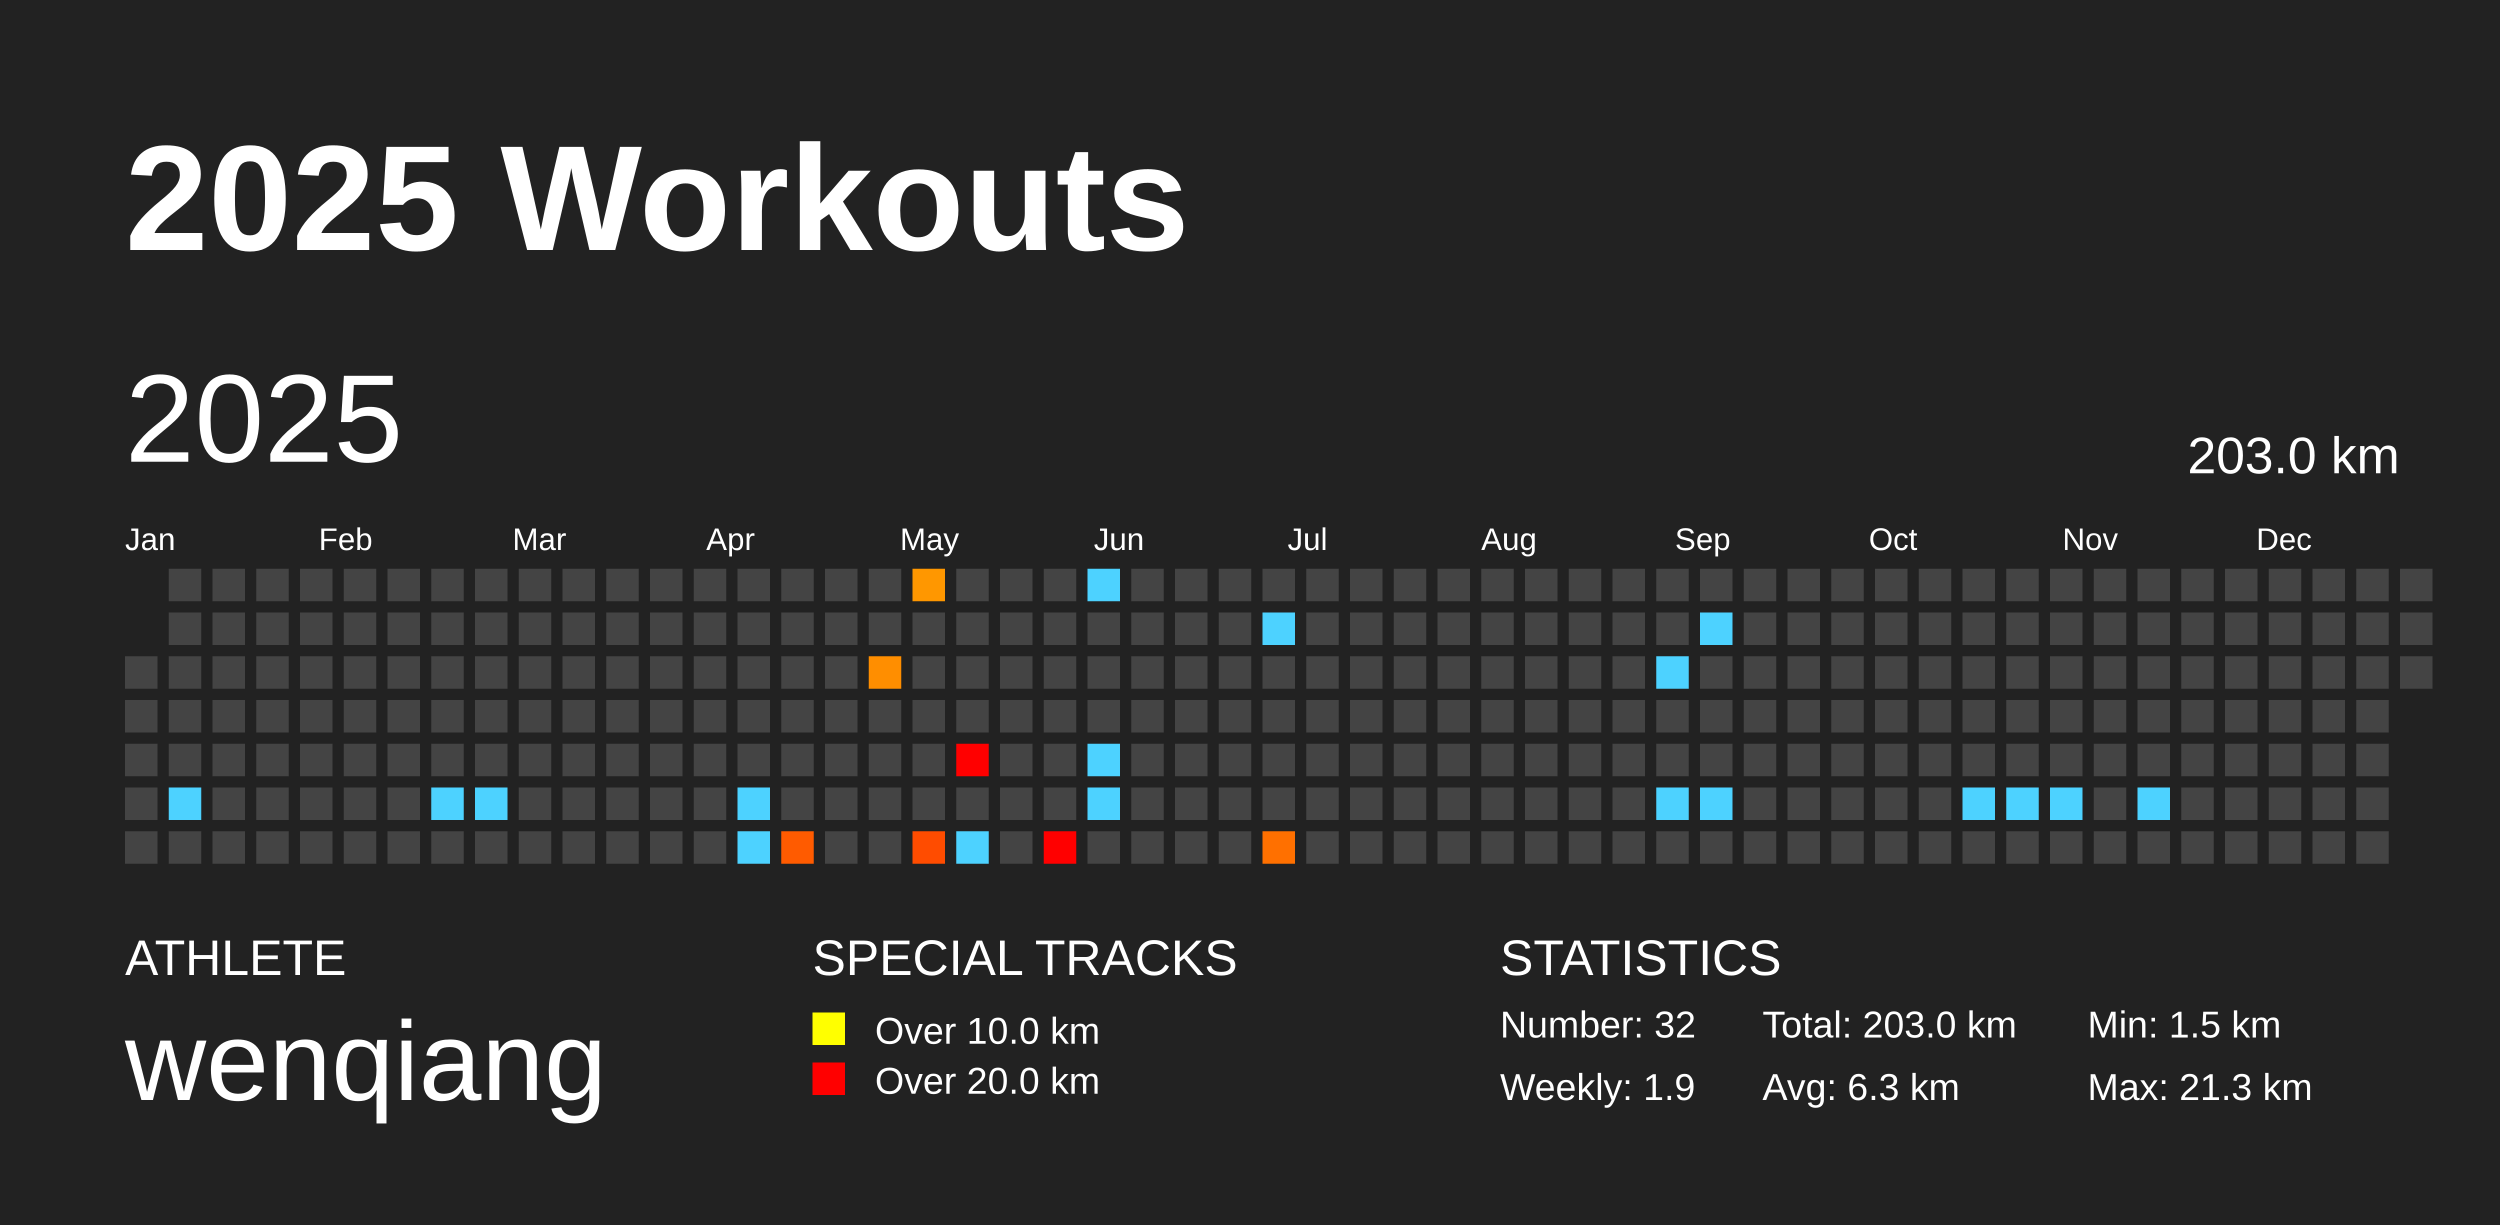
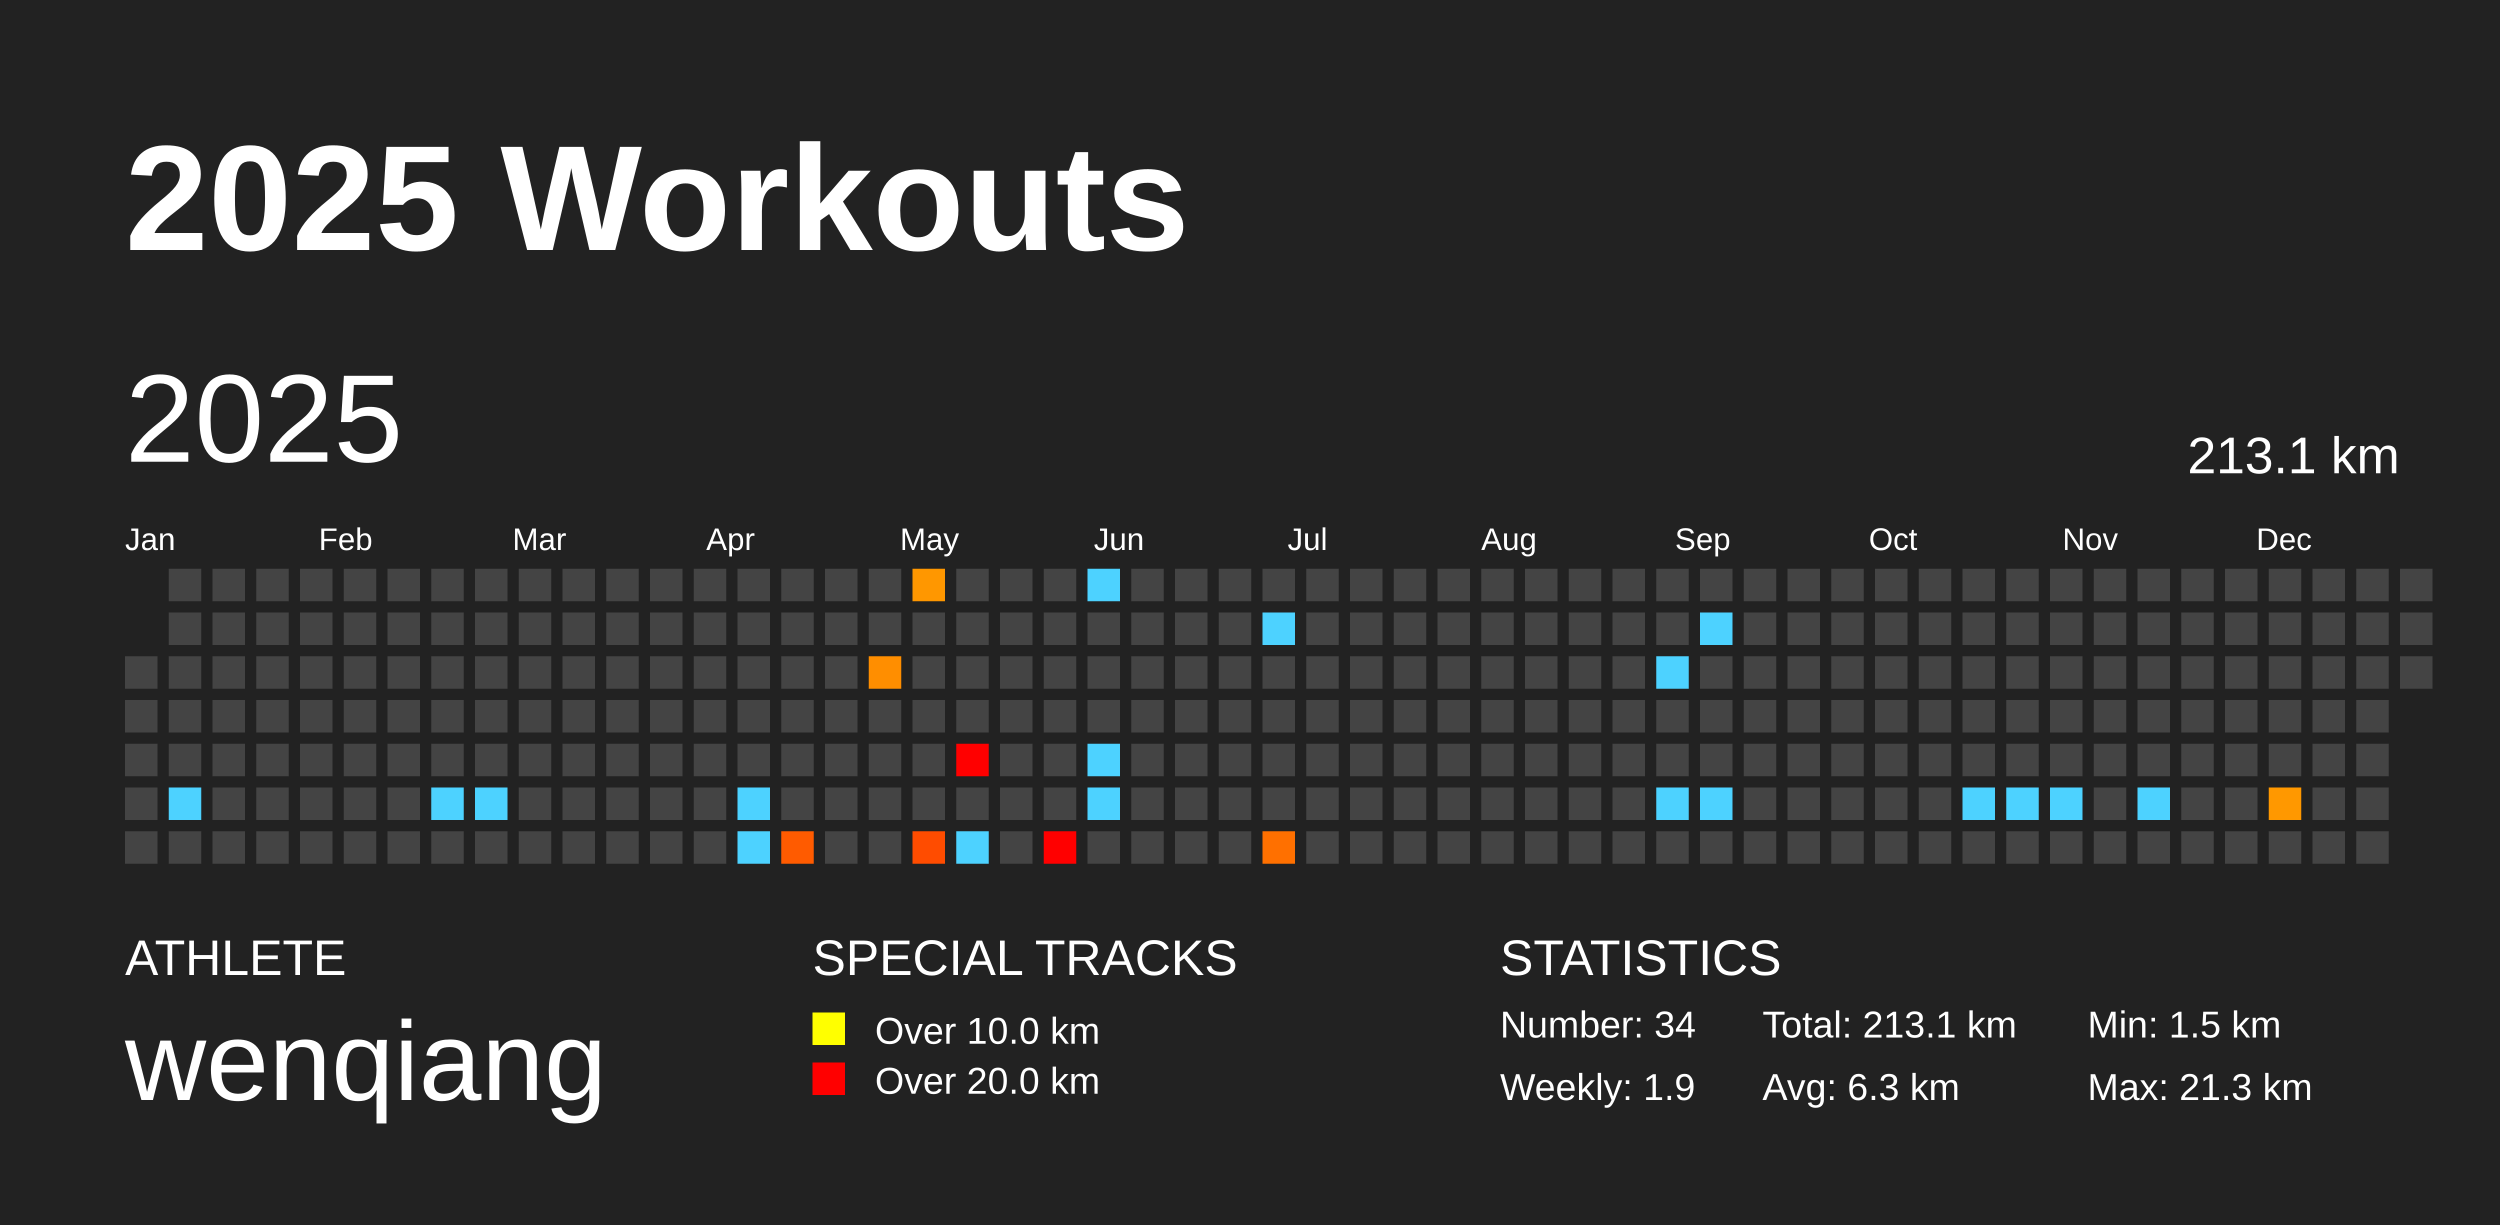
<svg xmlns="http://www.w3.org/2000/svg" baseProfile="full" height="98mm" version="1.1" viewBox="0,0,200,98" width="200mm">
  <defs />
  <rect fill="#222222" height="98" width="200" x="0" y="0" />
  <text fill="#FFFFFF" style="font-size:12px; font-family:Arial; font-weight:bold;" x="10" y="20">2025 Workouts</text>
  <text fill="#FFFFFF" style="font-size:4px; font-family:Arial" x="10" y="78">ATHLETE</text>
  <text fill="#FFFFFF" style="font-size:9px; font-family:Arial" x="10" y="88">wenqiang</text>
  <text fill="#FFFFFF" style="font-size:4px; font-family:Arial" x="65" y="78">SPECIAL TRACKS</text>
  <rect fill="yellow" height="2.6" width="2.6" x="65" y="81" />
  <text fill="#FFFFFF" style="font-size:3px; font-family:Arial" x="70" y="83.5">Over 10.0 km</text>
  <rect fill="red" height="2.6" width="2.6" x="65" y="85" />
  <text fill="#FFFFFF" style="font-size:3px; font-family:Arial" x="70" y="87.5">Over 20.0 km</text>
  <text fill="#FFFFFF" style="font-size:4px; font-family:Arial" x="120" y="78">STATISTICS</text>
-   <text fill="#FFFFFF" style="font-size:3px; font-family:Arial" x="120" y="83">Number: 32</text>
+   <text fill="#FFFFFF" style="font-size:3px; font-family:Arial" x="120" y="83">Number: 34</text>
  <text fill="#FFFFFF" style="font-size:3px; font-family:Arial" x="120" y="88">Weekly: 1.9</text>
-   <text fill="#FFFFFF" style="font-size:3px; font-family:Arial" x="141" y="83">Total: 203.0 km</text>
+   <text fill="#FFFFFF" style="font-size:3px; font-family:Arial" x="141" y="83">Total: 213.1 km</text>
  <text fill="#FFFFFF" style="font-size:3px; font-family:Arial" x="141" y="88">Avg: 6.3 km</text>
  <text fill="#FFFFFF" style="font-size:3px; font-family:Arial" x="167" y="83">Min: 1.5 km</text>
  <text fill="#FFFFFF" style="font-size:3px; font-family:Arial" x="167" y="88">Max: 21.3 km</text>
  <text dominant-baseline="hanging" fill="#FFFFFF" style="font-size:10.0px; font-family:Arial;" x="10" y="30">2025</text>
-   <text dominant-baseline="hanging" fill="#FFFFFF" style="font-size:4.125px; font-family:Arial;" x="175" y="35">203.0 km</text>
+   <text dominant-baseline="hanging" fill="#FFFFFF" style="font-size:4.125px; font-family:Arial;" x="175" y="35">213.1 km</text>
  <text fill="#FFFFFF" style="font-size:2.5px; font-family:Arial" x="10.0" y="44">Jan</text>
  <text fill="#FFFFFF" style="font-size:2.5px; font-family:Arial" x="25.5" y="44">Feb</text>
  <text fill="#FFFFFF" style="font-size:2.5px; font-family:Arial" x="41.0" y="44">Mar</text>
  <text fill="#FFFFFF" style="font-size:2.5px; font-family:Arial" x="56.5" y="44">Apr</text>
  <text fill="#FFFFFF" style="font-size:2.5px; font-family:Arial" x="72.0" y="44">May</text>
  <text fill="#FFFFFF" style="font-size:2.5px; font-family:Arial" x="87.5" y="44">Jun</text>
  <text fill="#FFFFFF" style="font-size:2.5px; font-family:Arial" x="103.0" y="44">Jul</text>
  <text fill="#FFFFFF" style="font-size:2.5px; font-family:Arial" x="118.5" y="44">Aug</text>
  <text fill="#FFFFFF" style="font-size:2.5px; font-family:Arial" x="134.0" y="44">Sep</text>
  <text fill="#FFFFFF" style="font-size:2.5px; font-family:Arial" x="149.5" y="44">Oct</text>
  <text fill="#FFFFFF" style="font-size:2.5px; font-family:Arial" x="165.0" y="44">Nov</text>
  <text fill="#FFFFFF" style="font-size:2.5px; font-family:Arial" x="180.5" y="44">Dec</text>
  <rect fill="#444444" height="2.6" width="2.6" x="10.0" y="52.5" />
  <rect fill="#444444" height="2.6" width="2.6" x="10.0" y="56.0" />
  <rect fill="#444444" height="2.6" width="2.6" x="10.0" y="59.5" />
  <rect fill="#444444" height="2.6" width="2.6" x="10.0" y="63.0" />
  <rect fill="#444444" height="2.6" width="2.6" x="10.0" y="66.5" />
  <rect fill="#444444" height="2.6" width="2.6" x="13.5" y="45.5" />
  <rect fill="#444444" height="2.6" width="2.6" x="13.5" y="49.0" />
  <rect fill="#444444" height="2.6" width="2.6" x="13.5" y="52.5" />
  <rect fill="#444444" height="2.6" width="2.6" x="13.5" y="56.0" />
  <rect fill="#444444" height="2.6" width="2.6" x="13.5" y="59.5" />
  <rect fill="#4dd2ff" height="2.6" width="2.6" x="13.5" y="63.0" />
  <rect fill="#444444" height="2.6" width="2.6" x="13.5" y="66.5" />
  <rect fill="#444444" height="2.6" width="2.6" x="17.0" y="45.5" />
  <rect fill="#444444" height="2.6" width="2.6" x="17.0" y="49.0" />
  <rect fill="#444444" height="2.6" width="2.6" x="17.0" y="52.5" />
  <rect fill="#444444" height="2.6" width="2.6" x="17.0" y="56.0" />
  <rect fill="#444444" height="2.6" width="2.6" x="17.0" y="59.5" />
  <rect fill="#444444" height="2.6" width="2.6" x="17.0" y="63.0" />
  <rect fill="#444444" height="2.6" width="2.6" x="17.0" y="66.5" />
  <rect fill="#444444" height="2.6" width="2.6" x="20.5" y="45.5" />
  <rect fill="#444444" height="2.6" width="2.6" x="20.5" y="49.0" />
  <rect fill="#444444" height="2.6" width="2.6" x="20.5" y="52.5" />
  <rect fill="#444444" height="2.6" width="2.6" x="20.5" y="56.0" />
  <rect fill="#444444" height="2.6" width="2.6" x="20.5" y="59.5" />
  <rect fill="#444444" height="2.6" width="2.6" x="20.5" y="63.0" />
  <rect fill="#444444" height="2.6" width="2.6" x="20.5" y="66.5" />
  <rect fill="#444444" height="2.6" width="2.6" x="24.0" y="45.5" />
  <rect fill="#444444" height="2.6" width="2.6" x="24.0" y="49.0" />
  <rect fill="#444444" height="2.6" width="2.6" x="24.0" y="52.5" />
  <rect fill="#444444" height="2.6" width="2.6" x="24.0" y="56.0" />
  <rect fill="#444444" height="2.6" width="2.6" x="24.0" y="59.5" />
  <rect fill="#444444" height="2.6" width="2.6" x="24.0" y="63.0" />
  <rect fill="#444444" height="2.6" width="2.6" x="24.0" y="66.5" />
  <rect fill="#444444" height="2.6" width="2.6" x="27.5" y="45.5" />
  <rect fill="#444444" height="2.6" width="2.6" x="27.5" y="49.0" />
  <rect fill="#444444" height="2.6" width="2.6" x="27.5" y="52.5" />
  <rect fill="#444444" height="2.6" width="2.6" x="27.5" y="56.0" />
  <rect fill="#444444" height="2.6" width="2.6" x="27.5" y="59.5" />
  <rect fill="#444444" height="2.6" width="2.6" x="27.5" y="63.0" />
  <rect fill="#444444" height="2.6" width="2.6" x="27.5" y="66.5" />
  <rect fill="#444444" height="2.6" width="2.6" x="31.0" y="45.5" />
  <rect fill="#444444" height="2.6" width="2.6" x="31.0" y="49.0" />
  <rect fill="#444444" height="2.6" width="2.6" x="31.0" y="52.5" />
  <rect fill="#444444" height="2.6" width="2.6" x="31.0" y="56.0" />
  <rect fill="#444444" height="2.6" width="2.6" x="31.0" y="59.5" />
  <rect fill="#444444" height="2.6" width="2.6" x="31.0" y="63.0" />
  <rect fill="#444444" height="2.6" width="2.6" x="31.0" y="66.5" />
  <rect fill="#444444" height="2.6" width="2.6" x="34.5" y="45.5" />
  <rect fill="#444444" height="2.6" width="2.6" x="34.5" y="49.0" />
  <rect fill="#444444" height="2.6" width="2.6" x="34.5" y="52.5" />
  <rect fill="#444444" height="2.6" width="2.6" x="34.5" y="56.0" />
  <rect fill="#444444" height="2.6" width="2.6" x="34.5" y="59.5" />
  <rect fill="#4dd2ff" height="2.6" width="2.6" x="34.5" y="63.0" />
  <rect fill="#444444" height="2.6" width="2.6" x="34.5" y="66.5" />
  <rect fill="#444444" height="2.6" width="2.6" x="38.0" y="45.5" />
  <rect fill="#444444" height="2.6" width="2.6" x="38.0" y="49.0" />
  <rect fill="#444444" height="2.6" width="2.6" x="38.0" y="52.5" />
  <rect fill="#444444" height="2.6" width="2.6" x="38.0" y="56.0" />
  <rect fill="#444444" height="2.6" width="2.6" x="38.0" y="59.5" />
  <rect fill="#4dd2ff" height="2.6" width="2.6" x="38.0" y="63.0" />
  <rect fill="#444444" height="2.6" width="2.6" x="38.0" y="66.5" />
  <rect fill="#444444" height="2.6" width="2.6" x="41.5" y="45.5" />
  <rect fill="#444444" height="2.6" width="2.6" x="41.5" y="49.0" />
  <rect fill="#444444" height="2.6" width="2.6" x="41.5" y="52.5" />
  <rect fill="#444444" height="2.6" width="2.6" x="41.5" y="56.0" />
  <rect fill="#444444" height="2.6" width="2.6" x="41.5" y="59.5" />
  <rect fill="#444444" height="2.6" width="2.6" x="41.5" y="63.0" />
  <rect fill="#444444" height="2.6" width="2.6" x="41.5" y="66.5" />
  <rect fill="#444444" height="2.6" width="2.6" x="45.0" y="45.5" />
  <rect fill="#444444" height="2.6" width="2.6" x="45.0" y="49.0" />
  <rect fill="#444444" height="2.6" width="2.6" x="45.0" y="52.5" />
  <rect fill="#444444" height="2.6" width="2.6" x="45.0" y="56.0" />
  <rect fill="#444444" height="2.6" width="2.6" x="45.0" y="59.5" />
  <rect fill="#444444" height="2.6" width="2.6" x="45.0" y="63.0" />
  <rect fill="#444444" height="2.6" width="2.6" x="45.0" y="66.5" />
  <rect fill="#444444" height="2.6" width="2.6" x="48.5" y="45.5" />
  <rect fill="#444444" height="2.6" width="2.6" x="48.5" y="49.0" />
  <rect fill="#444444" height="2.6" width="2.6" x="48.5" y="52.5" />
  <rect fill="#444444" height="2.6" width="2.6" x="48.5" y="56.0" />
  <rect fill="#444444" height="2.6" width="2.6" x="48.5" y="59.5" />
  <rect fill="#444444" height="2.6" width="2.6" x="48.5" y="63.0" />
  <rect fill="#444444" height="2.6" width="2.6" x="48.5" y="66.5" />
  <rect fill="#444444" height="2.6" width="2.6" x="52.0" y="45.5" />
  <rect fill="#444444" height="2.6" width="2.6" x="52.0" y="49.0" />
  <rect fill="#444444" height="2.6" width="2.6" x="52.0" y="52.5" />
  <rect fill="#444444" height="2.6" width="2.6" x="52.0" y="56.0" />
  <rect fill="#444444" height="2.6" width="2.6" x="52.0" y="59.5" />
  <rect fill="#444444" height="2.6" width="2.6" x="52.0" y="63.0" />
  <rect fill="#444444" height="2.6" width="2.6" x="52.0" y="66.5" />
  <rect fill="#444444" height="2.6" width="2.6" x="55.5" y="45.5" />
  <rect fill="#444444" height="2.6" width="2.6" x="55.5" y="49.0" />
  <rect fill="#444444" height="2.6" width="2.6" x="55.5" y="52.5" />
  <rect fill="#444444" height="2.6" width="2.6" x="55.5" y="56.0" />
  <rect fill="#444444" height="2.6" width="2.6" x="55.5" y="59.5" />
  <rect fill="#444444" height="2.6" width="2.6" x="55.5" y="63.0" />
  <rect fill="#444444" height="2.6" width="2.6" x="55.5" y="66.5" />
  <rect fill="#444444" height="2.6" width="2.6" x="59.0" y="45.5" />
  <rect fill="#444444" height="2.6" width="2.6" x="59.0" y="49.0" />
  <rect fill="#444444" height="2.6" width="2.6" x="59.0" y="52.5" />
  <rect fill="#444444" height="2.6" width="2.6" x="59.0" y="56.0" />
  <rect fill="#444444" height="2.6" width="2.6" x="59.0" y="59.5" />
  <rect fill="#4dd2ff" height="2.6" width="2.6" x="59.0" y="63.0" />
  <rect fill="#4dd2ff" height="2.6" width="2.6" x="59.0" y="66.5" />
  <rect fill="#444444" height="2.6" width="2.6" x="62.5" y="45.5" />
  <rect fill="#444444" height="2.6" width="2.6" x="62.5" y="49.0" />
  <rect fill="#444444" height="2.6" width="2.6" x="62.5" y="52.5" />
  <rect fill="#444444" height="2.6" width="2.6" x="62.5" y="56.0" />
  <rect fill="#444444" height="2.6" width="2.6" x="62.5" y="59.5" />
  <rect fill="#444444" height="2.6" width="2.6" x="62.5" y="63.0" />
  <rect fill="#ff5b00" height="2.6" width="2.6" x="62.5" y="66.5" />
  <rect fill="#444444" height="2.6" width="2.6" x="66.0" y="45.5" />
  <rect fill="#444444" height="2.6" width="2.6" x="66.0" y="49.0" />
  <rect fill="#444444" height="2.6" width="2.6" x="66.0" y="52.5" />
  <rect fill="#444444" height="2.6" width="2.6" x="66.0" y="56.0" />
  <rect fill="#444444" height="2.6" width="2.6" x="66.0" y="59.5" />
  <rect fill="#444444" height="2.6" width="2.6" x="66.0" y="63.0" />
  <rect fill="#444444" height="2.6" width="2.6" x="66.0" y="66.5" />
  <rect fill="#444444" height="2.6" width="2.6" x="69.5" y="45.5" />
  <rect fill="#444444" height="2.6" width="2.6" x="69.5" y="49.0" />
  <rect fill="#ff8e00" height="2.6" width="2.6" x="69.5" y="52.5" />
  <rect fill="#444444" height="2.6" width="2.6" x="69.5" y="56.0" />
  <rect fill="#444444" height="2.6" width="2.6" x="69.5" y="59.5" />
  <rect fill="#444444" height="2.6" width="2.6" x="69.5" y="63.0" />
  <rect fill="#444444" height="2.6" width="2.6" x="69.5" y="66.5" />
  <rect fill="#ff9700" height="2.6" width="2.6" x="73.0" y="45.5" />
  <rect fill="#444444" height="2.6" width="2.6" x="73.0" y="49.0" />
  <rect fill="#444444" height="2.6" width="2.6" x="73.0" y="52.5" />
  <rect fill="#444444" height="2.6" width="2.6" x="73.0" y="56.0" />
  <rect fill="#444444" height="2.6" width="2.6" x="73.0" y="59.5" />
  <rect fill="#444444" height="2.6" width="2.6" x="73.0" y="63.0" />
  <rect fill="#ff4c00" height="2.6" width="2.6" x="73.0" y="66.5" />
  <rect fill="#444444" height="2.6" width="2.6" x="76.5" y="45.5" />
  <rect fill="#444444" height="2.6" width="2.6" x="76.5" y="49.0" />
  <rect fill="#444444" height="2.6" width="2.6" x="76.5" y="52.5" />
  <rect fill="#444444" height="2.6" width="2.6" x="76.5" y="56.0" />
  <rect fill="red" height="2.6" width="2.6" x="76.5" y="59.5" />
  <rect fill="#444444" height="2.6" width="2.6" x="76.5" y="63.0" />
  <rect fill="#4dd2ff" height="2.6" width="2.6" x="76.5" y="66.5" />
  <rect fill="#444444" height="2.6" width="2.6" x="80.0" y="45.5" />
  <rect fill="#444444" height="2.6" width="2.6" x="80.0" y="49.0" />
  <rect fill="#444444" height="2.6" width="2.6" x="80.0" y="52.5" />
  <rect fill="#444444" height="2.6" width="2.6" x="80.0" y="56.0" />
  <rect fill="#444444" height="2.6" width="2.6" x="80.0" y="59.5" />
  <rect fill="#444444" height="2.6" width="2.6" x="80.0" y="63.0" />
  <rect fill="#444444" height="2.6" width="2.6" x="80.0" y="66.5" />
  <rect fill="#444444" height="2.6" width="2.6" x="83.5" y="45.5" />
  <rect fill="#444444" height="2.6" width="2.6" x="83.5" y="49.0" />
  <rect fill="#444444" height="2.6" width="2.6" x="83.5" y="52.5" />
  <rect fill="#444444" height="2.6" width="2.6" x="83.5" y="56.0" />
  <rect fill="#444444" height="2.6" width="2.6" x="83.5" y="59.5" />
  <rect fill="#444444" height="2.6" width="2.6" x="83.5" y="63.0" />
  <rect fill="red" height="2.6" width="2.6" x="83.5" y="66.5" />
  <rect fill="#4dd2ff" height="2.6" width="2.6" x="87.0" y="45.5" />
  <rect fill="#444444" height="2.6" width="2.6" x="87.0" y="49.0" />
  <rect fill="#444444" height="2.6" width="2.6" x="87.0" y="52.5" />
  <rect fill="#444444" height="2.6" width="2.6" x="87.0" y="56.0" />
  <rect fill="#4dd2ff" height="2.6" width="2.6" x="87.0" y="59.5" />
  <rect fill="#4dd2ff" height="2.6" width="2.6" x="87.0" y="63.0" />
  <rect fill="#444444" height="2.6" width="2.6" x="87.0" y="66.5" />
  <rect fill="#444444" height="2.6" width="2.6" x="90.5" y="45.5" />
  <rect fill="#444444" height="2.6" width="2.6" x="90.5" y="49.0" />
  <rect fill="#444444" height="2.6" width="2.6" x="90.5" y="52.5" />
  <rect fill="#444444" height="2.6" width="2.6" x="90.5" y="56.0" />
  <rect fill="#444444" height="2.6" width="2.6" x="90.5" y="59.5" />
  <rect fill="#444444" height="2.6" width="2.6" x="90.5" y="63.0" />
  <rect fill="#444444" height="2.6" width="2.6" x="90.5" y="66.5" />
  <rect fill="#444444" height="2.6" width="2.6" x="94.0" y="45.5" />
  <rect fill="#444444" height="2.6" width="2.6" x="94.0" y="49.0" />
  <rect fill="#444444" height="2.6" width="2.6" x="94.0" y="52.5" />
  <rect fill="#444444" height="2.6" width="2.6" x="94.0" y="56.0" />
  <rect fill="#444444" height="2.6" width="2.6" x="94.0" y="59.5" />
  <rect fill="#444444" height="2.6" width="2.6" x="94.0" y="63.0" />
  <rect fill="#444444" height="2.6" width="2.6" x="94.0" y="66.5" />
  <rect fill="#444444" height="2.6" width="2.6" x="97.5" y="45.5" />
  <rect fill="#444444" height="2.6" width="2.6" x="97.5" y="49.0" />
  <rect fill="#444444" height="2.6" width="2.6" x="97.5" y="52.5" />
  <rect fill="#444444" height="2.6" width="2.6" x="97.5" y="56.0" />
  <rect fill="#444444" height="2.6" width="2.6" x="97.5" y="59.5" />
  <rect fill="#444444" height="2.6" width="2.6" x="97.5" y="63.0" />
  <rect fill="#444444" height="2.6" width="2.6" x="97.5" y="66.5" />
  <rect fill="#444444" height="2.6" width="2.6" x="101.0" y="45.5" />
  <rect fill="#4dd2ff" height="2.6" width="2.6" x="101.0" y="49.0" />
  <rect fill="#444444" height="2.6" width="2.6" x="101.0" y="52.5" />
  <rect fill="#444444" height="2.6" width="2.6" x="101.0" y="56.0" />
  <rect fill="#444444" height="2.6" width="2.6" x="101.0" y="59.5" />
  <rect fill="#444444" height="2.6" width="2.6" x="101.0" y="63.0" />
  <rect fill="#ff7000" height="2.6" width="2.6" x="101.0" y="66.5" />
  <rect fill="#444444" height="2.6" width="2.6" x="104.5" y="45.5" />
  <rect fill="#444444" height="2.6" width="2.6" x="104.5" y="49.0" />
  <rect fill="#444444" height="2.6" width="2.6" x="104.5" y="52.5" />
  <rect fill="#444444" height="2.6" width="2.6" x="104.5" y="56.0" />
  <rect fill="#444444" height="2.6" width="2.6" x="104.5" y="59.5" />
  <rect fill="#444444" height="2.6" width="2.6" x="104.5" y="63.0" />
  <rect fill="#444444" height="2.6" width="2.6" x="104.5" y="66.5" />
  <rect fill="#444444" height="2.6" width="2.6" x="108.0" y="45.5" />
  <rect fill="#444444" height="2.6" width="2.6" x="108.0" y="49.0" />
  <rect fill="#444444" height="2.6" width="2.6" x="108.0" y="52.5" />
  <rect fill="#444444" height="2.6" width="2.6" x="108.0" y="56.0" />
  <rect fill="#444444" height="2.6" width="2.6" x="108.0" y="59.5" />
  <rect fill="#444444" height="2.6" width="2.6" x="108.0" y="63.0" />
  <rect fill="#444444" height="2.6" width="2.6" x="108.0" y="66.5" />
  <rect fill="#444444" height="2.6" width="2.6" x="111.5" y="45.5" />
  <rect fill="#444444" height="2.6" width="2.6" x="111.5" y="49.0" />
  <rect fill="#444444" height="2.6" width="2.6" x="111.5" y="52.5" />
  <rect fill="#444444" height="2.6" width="2.6" x="111.5" y="56.0" />
  <rect fill="#444444" height="2.6" width="2.6" x="111.5" y="59.5" />
  <rect fill="#444444" height="2.6" width="2.6" x="111.5" y="63.0" />
  <rect fill="#444444" height="2.6" width="2.6" x="111.5" y="66.5" />
  <rect fill="#444444" height="2.6" width="2.6" x="115.0" y="45.5" />
  <rect fill="#444444" height="2.6" width="2.6" x="115.0" y="49.0" />
  <rect fill="#444444" height="2.6" width="2.6" x="115.0" y="52.5" />
  <rect fill="#444444" height="2.6" width="2.6" x="115.0" y="56.0" />
  <rect fill="#444444" height="2.6" width="2.6" x="115.0" y="59.5" />
  <rect fill="#444444" height="2.6" width="2.6" x="115.0" y="63.0" />
  <rect fill="#444444" height="2.6" width="2.6" x="115.0" y="66.5" />
  <rect fill="#444444" height="2.6" width="2.6" x="118.5" y="45.5" />
  <rect fill="#444444" height="2.6" width="2.6" x="118.5" y="49.0" />
  <rect fill="#444444" height="2.6" width="2.6" x="118.5" y="52.5" />
  <rect fill="#444444" height="2.6" width="2.6" x="118.5" y="56.0" />
  <rect fill="#444444" height="2.6" width="2.6" x="118.5" y="59.5" />
  <rect fill="#444444" height="2.6" width="2.6" x="118.5" y="63.0" />
  <rect fill="#444444" height="2.6" width="2.6" x="118.5" y="66.5" />
  <rect fill="#444444" height="2.6" width="2.6" x="122.0" y="45.5" />
  <rect fill="#444444" height="2.6" width="2.6" x="122.0" y="49.0" />
  <rect fill="#444444" height="2.6" width="2.6" x="122.0" y="52.5" />
  <rect fill="#444444" height="2.6" width="2.6" x="122.0" y="56.0" />
  <rect fill="#444444" height="2.6" width="2.6" x="122.0" y="59.5" />
  <rect fill="#444444" height="2.6" width="2.6" x="122.0" y="63.0" />
  <rect fill="#444444" height="2.6" width="2.6" x="122.0" y="66.5" />
  <rect fill="#444444" height="2.6" width="2.6" x="125.5" y="45.5" />
  <rect fill="#444444" height="2.6" width="2.6" x="125.5" y="49.0" />
  <rect fill="#444444" height="2.6" width="2.6" x="125.5" y="52.5" />
  <rect fill="#444444" height="2.6" width="2.6" x="125.5" y="56.0" />
  <rect fill="#444444" height="2.6" width="2.6" x="125.5" y="59.5" />
  <rect fill="#444444" height="2.6" width="2.6" x="125.5" y="63.0" />
  <rect fill="#444444" height="2.6" width="2.6" x="125.5" y="66.5" />
  <rect fill="#444444" height="2.6" width="2.6" x="129.0" y="45.5" />
  <rect fill="#444444" height="2.6" width="2.6" x="129.0" y="49.0" />
  <rect fill="#444444" height="2.6" width="2.6" x="129.0" y="52.5" />
  <rect fill="#444444" height="2.6" width="2.6" x="129.0" y="56.0" />
  <rect fill="#444444" height="2.6" width="2.6" x="129.0" y="59.5" />
  <rect fill="#444444" height="2.6" width="2.6" x="129.0" y="63.0" />
  <rect fill="#444444" height="2.6" width="2.6" x="129.0" y="66.5" />
  <rect fill="#444444" height="2.6" width="2.6" x="132.5" y="45.5" />
  <rect fill="#444444" height="2.6" width="2.6" x="132.5" y="49.0" />
  <rect fill="#4dd2ff" height="2.6" width="2.6" x="132.5" y="52.5" />
  <rect fill="#444444" height="2.6" width="2.6" x="132.5" y="56.0" />
  <rect fill="#444444" height="2.6" width="2.6" x="132.5" y="59.5" />
  <rect fill="#4dd2ff" height="2.6" width="2.6" x="132.5" y="63.0" />
  <rect fill="#444444" height="2.6" width="2.6" x="132.5" y="66.5" />
  <rect fill="#444444" height="2.6" width="2.6" x="136.0" y="45.5" />
  <rect fill="#4dd2ff" height="2.6" width="2.6" x="136.0" y="49.0" />
  <rect fill="#444444" height="2.6" width="2.6" x="136.0" y="52.5" />
  <rect fill="#444444" height="2.6" width="2.6" x="136.0" y="56.0" />
  <rect fill="#444444" height="2.6" width="2.6" x="136.0" y="59.5" />
  <rect fill="#4dd2ff" height="2.6" width="2.6" x="136.0" y="63.0" />
  <rect fill="#444444" height="2.6" width="2.6" x="136.0" y="66.5" />
  <rect fill="#444444" height="2.6" width="2.6" x="139.5" y="45.5" />
  <rect fill="#444444" height="2.6" width="2.6" x="139.5" y="49.0" />
  <rect fill="#444444" height="2.6" width="2.6" x="139.5" y="52.5" />
  <rect fill="#444444" height="2.6" width="2.6" x="139.5" y="56.0" />
  <rect fill="#444444" height="2.6" width="2.6" x="139.5" y="59.5" />
  <rect fill="#444444" height="2.6" width="2.6" x="139.5" y="63.0" />
  <rect fill="#444444" height="2.6" width="2.6" x="139.5" y="66.5" />
  <rect fill="#444444" height="2.6" width="2.6" x="143.0" y="45.5" />
  <rect fill="#444444" height="2.6" width="2.6" x="143.0" y="49.0" />
  <rect fill="#444444" height="2.6" width="2.6" x="143.0" y="52.5" />
  <rect fill="#444444" height="2.6" width="2.6" x="143.0" y="56.0" />
  <rect fill="#444444" height="2.6" width="2.6" x="143.0" y="59.5" />
  <rect fill="#444444" height="2.6" width="2.6" x="143.0" y="63.0" />
  <rect fill="#444444" height="2.6" width="2.6" x="143.0" y="66.5" />
  <rect fill="#444444" height="2.6" width="2.6" x="146.5" y="45.5" />
  <rect fill="#444444" height="2.6" width="2.6" x="146.5" y="49.0" />
  <rect fill="#444444" height="2.6" width="2.6" x="146.5" y="52.5" />
  <rect fill="#444444" height="2.6" width="2.6" x="146.5" y="56.0" />
  <rect fill="#444444" height="2.6" width="2.6" x="146.5" y="59.5" />
  <rect fill="#444444" height="2.6" width="2.6" x="146.5" y="63.0" />
  <rect fill="#444444" height="2.6" width="2.6" x="146.5" y="66.5" />
  <rect fill="#444444" height="2.6" width="2.6" x="150.0" y="45.5" />
  <rect fill="#444444" height="2.6" width="2.6" x="150.0" y="49.0" />
  <rect fill="#444444" height="2.6" width="2.6" x="150.0" y="52.5" />
  <rect fill="#444444" height="2.6" width="2.6" x="150.0" y="56.0" />
  <rect fill="#444444" height="2.6" width="2.6" x="150.0" y="59.5" />
  <rect fill="#444444" height="2.6" width="2.6" x="150.0" y="63.0" />
  <rect fill="#444444" height="2.6" width="2.6" x="150.0" y="66.5" />
  <rect fill="#444444" height="2.6" width="2.6" x="153.5" y="45.5" />
  <rect fill="#444444" height="2.6" width="2.6" x="153.5" y="49.0" />
  <rect fill="#444444" height="2.6" width="2.6" x="153.5" y="52.5" />
  <rect fill="#444444" height="2.6" width="2.6" x="153.5" y="56.0" />
  <rect fill="#444444" height="2.6" width="2.6" x="153.5" y="59.5" />
  <rect fill="#444444" height="2.6" width="2.6" x="153.5" y="63.0" />
  <rect fill="#444444" height="2.6" width="2.6" x="153.5" y="66.5" />
  <rect fill="#444444" height="2.6" width="2.6" x="157.0" y="45.5" />
  <rect fill="#444444" height="2.6" width="2.6" x="157.0" y="49.0" />
  <rect fill="#444444" height="2.6" width="2.6" x="157.0" y="52.5" />
  <rect fill="#444444" height="2.6" width="2.6" x="157.0" y="56.0" />
  <rect fill="#444444" height="2.6" width="2.6" x="157.0" y="59.5" />
  <rect fill="#4dd2ff" height="2.6" width="2.6" x="157.0" y="63.0" />
  <rect fill="#444444" height="2.6" width="2.6" x="157.0" y="66.5" />
  <rect fill="#444444" height="2.6" width="2.6" x="160.5" y="45.5" />
  <rect fill="#444444" height="2.6" width="2.6" x="160.5" y="49.0" />
  <rect fill="#444444" height="2.6" width="2.6" x="160.5" y="52.5" />
  <rect fill="#444444" height="2.6" width="2.6" x="160.5" y="56.0" />
  <rect fill="#444444" height="2.6" width="2.6" x="160.5" y="59.5" />
  <rect fill="#4dd2ff" height="2.6" width="2.6" x="160.5" y="63.0" />
  <rect fill="#444444" height="2.6" width="2.6" x="160.5" y="66.5" />
  <rect fill="#444444" height="2.6" width="2.6" x="164.0" y="45.5" />
  <rect fill="#444444" height="2.6" width="2.6" x="164.0" y="49.0" />
  <rect fill="#444444" height="2.6" width="2.6" x="164.0" y="52.5" />
  <rect fill="#444444" height="2.6" width="2.6" x="164.0" y="56.0" />
  <rect fill="#444444" height="2.6" width="2.6" x="164.0" y="59.5" />
  <rect fill="#4dd2ff" height="2.6" width="2.6" x="164.0" y="63.0" />
  <rect fill="#444444" height="2.6" width="2.6" x="164.0" y="66.5" />
  <rect fill="#444444" height="2.6" width="2.6" x="167.5" y="45.5" />
  <rect fill="#444444" height="2.6" width="2.6" x="167.5" y="49.0" />
  <rect fill="#444444" height="2.6" width="2.6" x="167.5" y="52.5" />
  <rect fill="#444444" height="2.6" width="2.6" x="167.5" y="56.0" />
  <rect fill="#444444" height="2.6" width="2.6" x="167.5" y="59.5" />
  <rect fill="#444444" height="2.6" width="2.6" x="167.5" y="63.0" />
  <rect fill="#444444" height="2.6" width="2.6" x="167.5" y="66.5" />
  <rect fill="#444444" height="2.6" width="2.6" x="171.0" y="45.5" />
  <rect fill="#444444" height="2.6" width="2.6" x="171.0" y="49.0" />
  <rect fill="#444444" height="2.6" width="2.6" x="171.0" y="52.5" />
  <rect fill="#444444" height="2.6" width="2.6" x="171.0" y="56.0" />
  <rect fill="#444444" height="2.6" width="2.6" x="171.0" y="59.5" />
  <rect fill="#4dd2ff" height="2.6" width="2.6" x="171.0" y="63.0" />
  <rect fill="#444444" height="2.6" width="2.6" x="171.0" y="66.5" />
  <rect fill="#444444" height="2.6" width="2.6" x="174.5" y="45.5" />
  <rect fill="#444444" height="2.6" width="2.6" x="174.5" y="49.0" />
  <rect fill="#444444" height="2.6" width="2.6" x="174.5" y="52.5" />
  <rect fill="#444444" height="2.6" width="2.6" x="174.5" y="56.0" />
  <rect fill="#444444" height="2.6" width="2.6" x="174.5" y="59.5" />
  <rect fill="#444444" height="2.6" width="2.6" x="174.5" y="63.0" />
  <rect fill="#444444" height="2.6" width="2.6" x="174.5" y="66.5" />
  <rect fill="#444444" height="2.6" width="2.6" x="178.0" y="45.5" />
  <rect fill="#444444" height="2.6" width="2.6" x="178.0" y="49.0" />
  <rect fill="#444444" height="2.6" width="2.6" x="178.0" y="52.5" />
  <rect fill="#444444" height="2.6" width="2.6" x="178.0" y="56.0" />
  <rect fill="#444444" height="2.6" width="2.6" x="178.0" y="59.5" />
  <rect fill="#444444" height="2.6" width="2.6" x="178.0" y="63.0" />
  <rect fill="#444444" height="2.6" width="2.6" x="178.0" y="66.5" />
  <rect fill="#444444" height="2.6" width="2.6" x="181.5" y="45.5" />
  <rect fill="#444444" height="2.6" width="2.6" x="181.5" y="49.0" />
  <rect fill="#444444" height="2.6" width="2.6" x="181.5" y="52.5" />
  <rect fill="#444444" height="2.6" width="2.6" x="181.5" y="56.0" />
  <rect fill="#444444" height="2.6" width="2.6" x="181.5" y="59.5" />
-   <rect fill="#444444" height="2.6" width="2.6" x="181.5" y="63.0" />
+   <rect fill="#ff9800" height="2.6" width="2.6" x="181.5" y="63.0" />
  <rect fill="#444444" height="2.6" width="2.6" x="181.5" y="66.5" />
  <rect fill="#444444" height="2.6" width="2.6" x="185.0" y="45.5" />
  <rect fill="#444444" height="2.6" width="2.6" x="185.0" y="49.0" />
  <rect fill="#444444" height="2.6" width="2.6" x="185.0" y="52.5" />
  <rect fill="#444444" height="2.6" width="2.6" x="185.0" y="56.0" />
  <rect fill="#444444" height="2.6" width="2.6" x="185.0" y="59.5" />
  <rect fill="#444444" height="2.6" width="2.6" x="185.0" y="63.0" />
  <rect fill="#444444" height="2.6" width="2.6" x="185.0" y="66.5" />
  <rect fill="#444444" height="2.6" width="2.6" x="188.5" y="45.5" />
  <rect fill="#444444" height="2.6" width="2.6" x="188.5" y="49.0" />
  <rect fill="#444444" height="2.6" width="2.6" x="188.5" y="52.5" />
  <rect fill="#444444" height="2.6" width="2.6" x="188.5" y="56.0" />
  <rect fill="#444444" height="2.6" width="2.6" x="188.5" y="59.5" />
  <rect fill="#444444" height="2.6" width="2.6" x="188.5" y="63.0" />
  <rect fill="#444444" height="2.6" width="2.6" x="188.5" y="66.5" />
  <rect fill="#444444" height="2.6" width="2.6" x="192.0" y="45.5" />
  <rect fill="#444444" height="2.6" width="2.6" x="192.0" y="49.0" />
  <rect fill="#444444" height="2.6" width="2.6" x="192.0" y="52.5" />
</svg>
